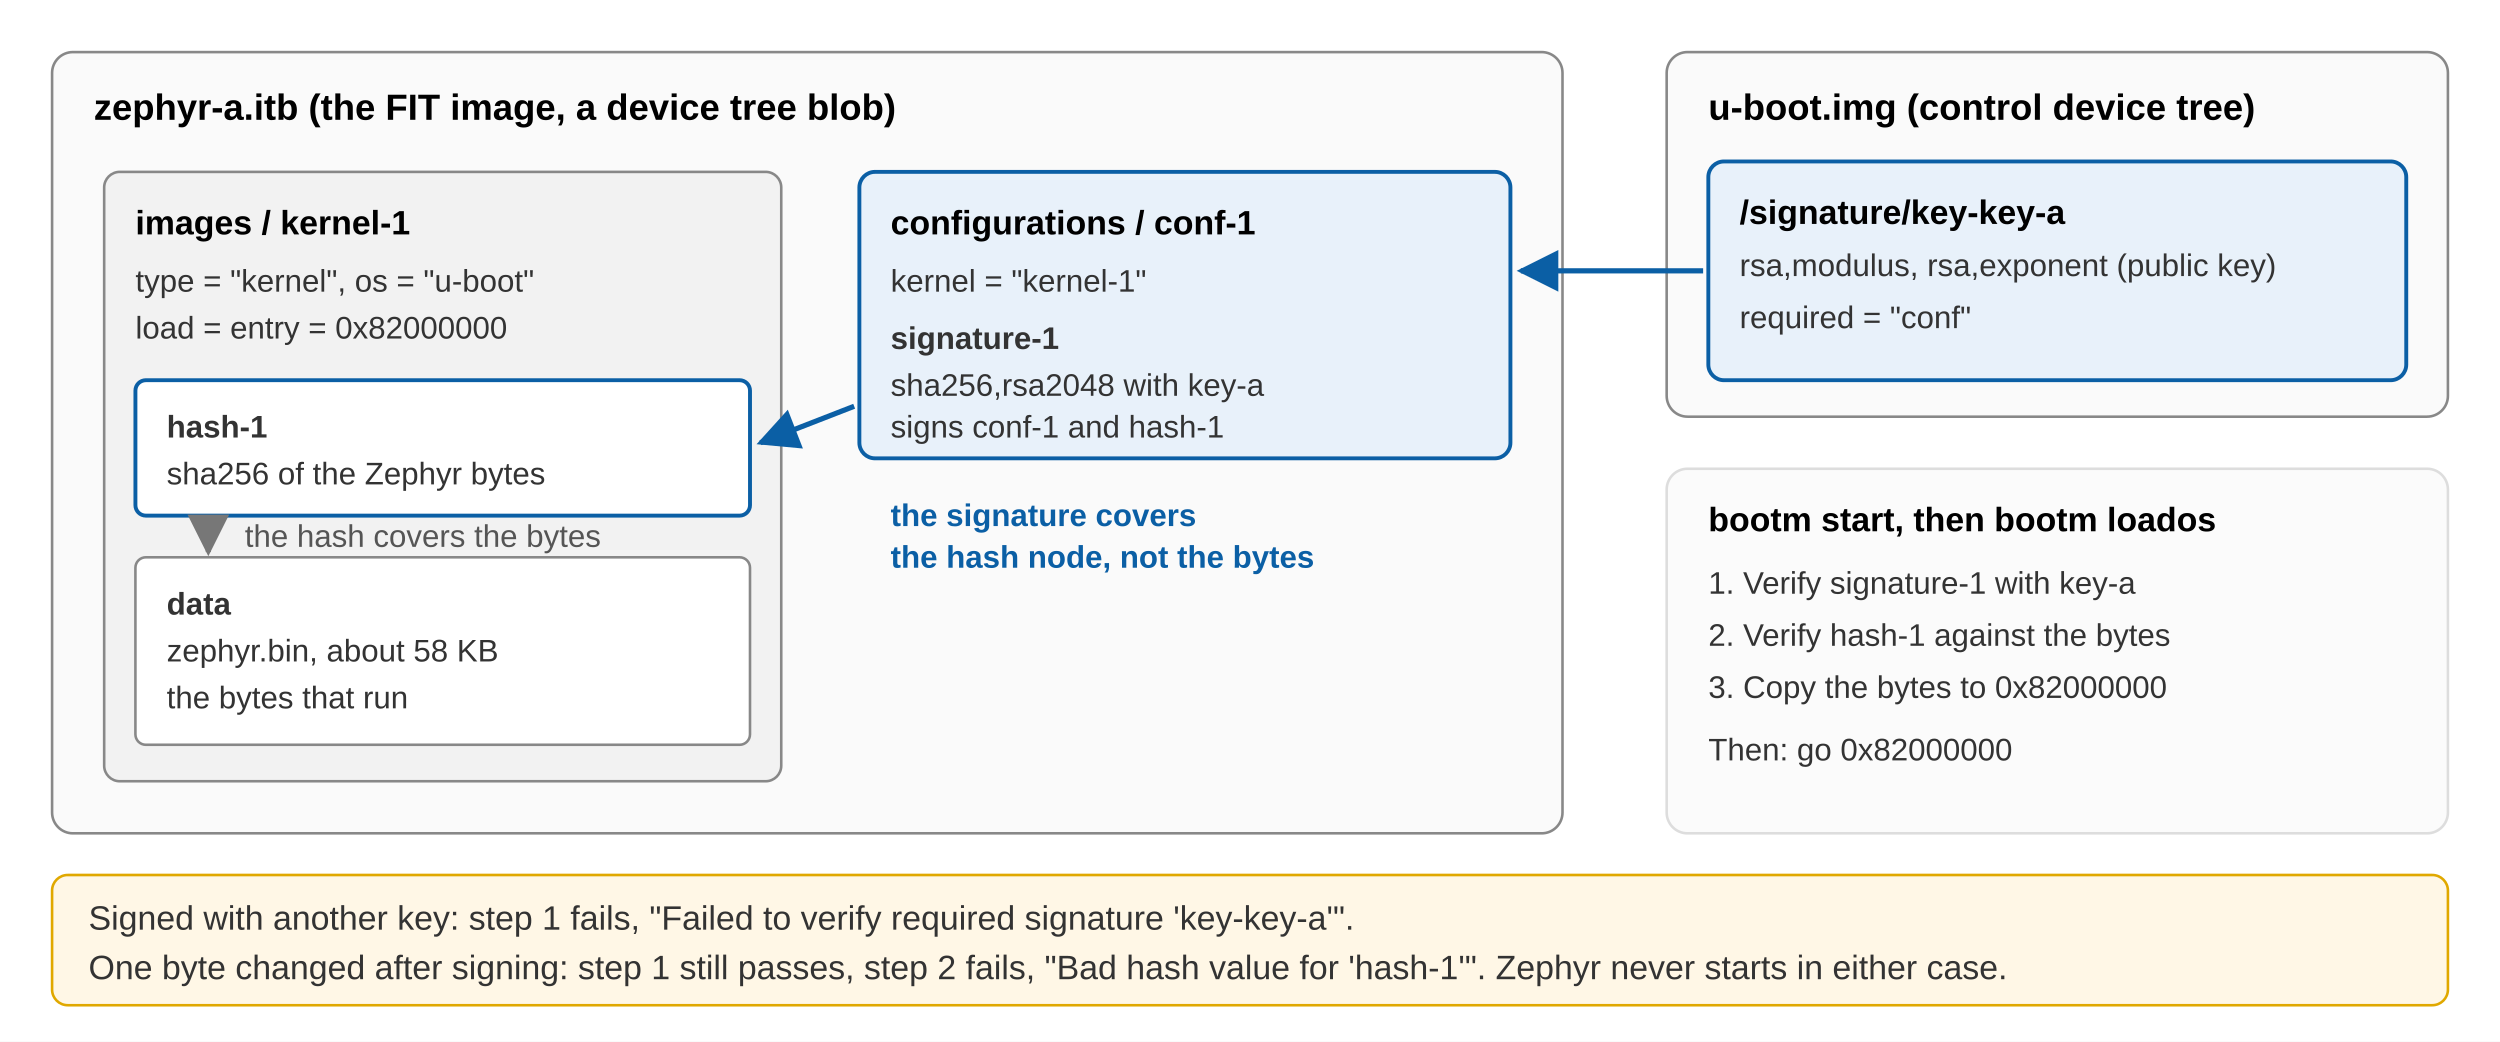
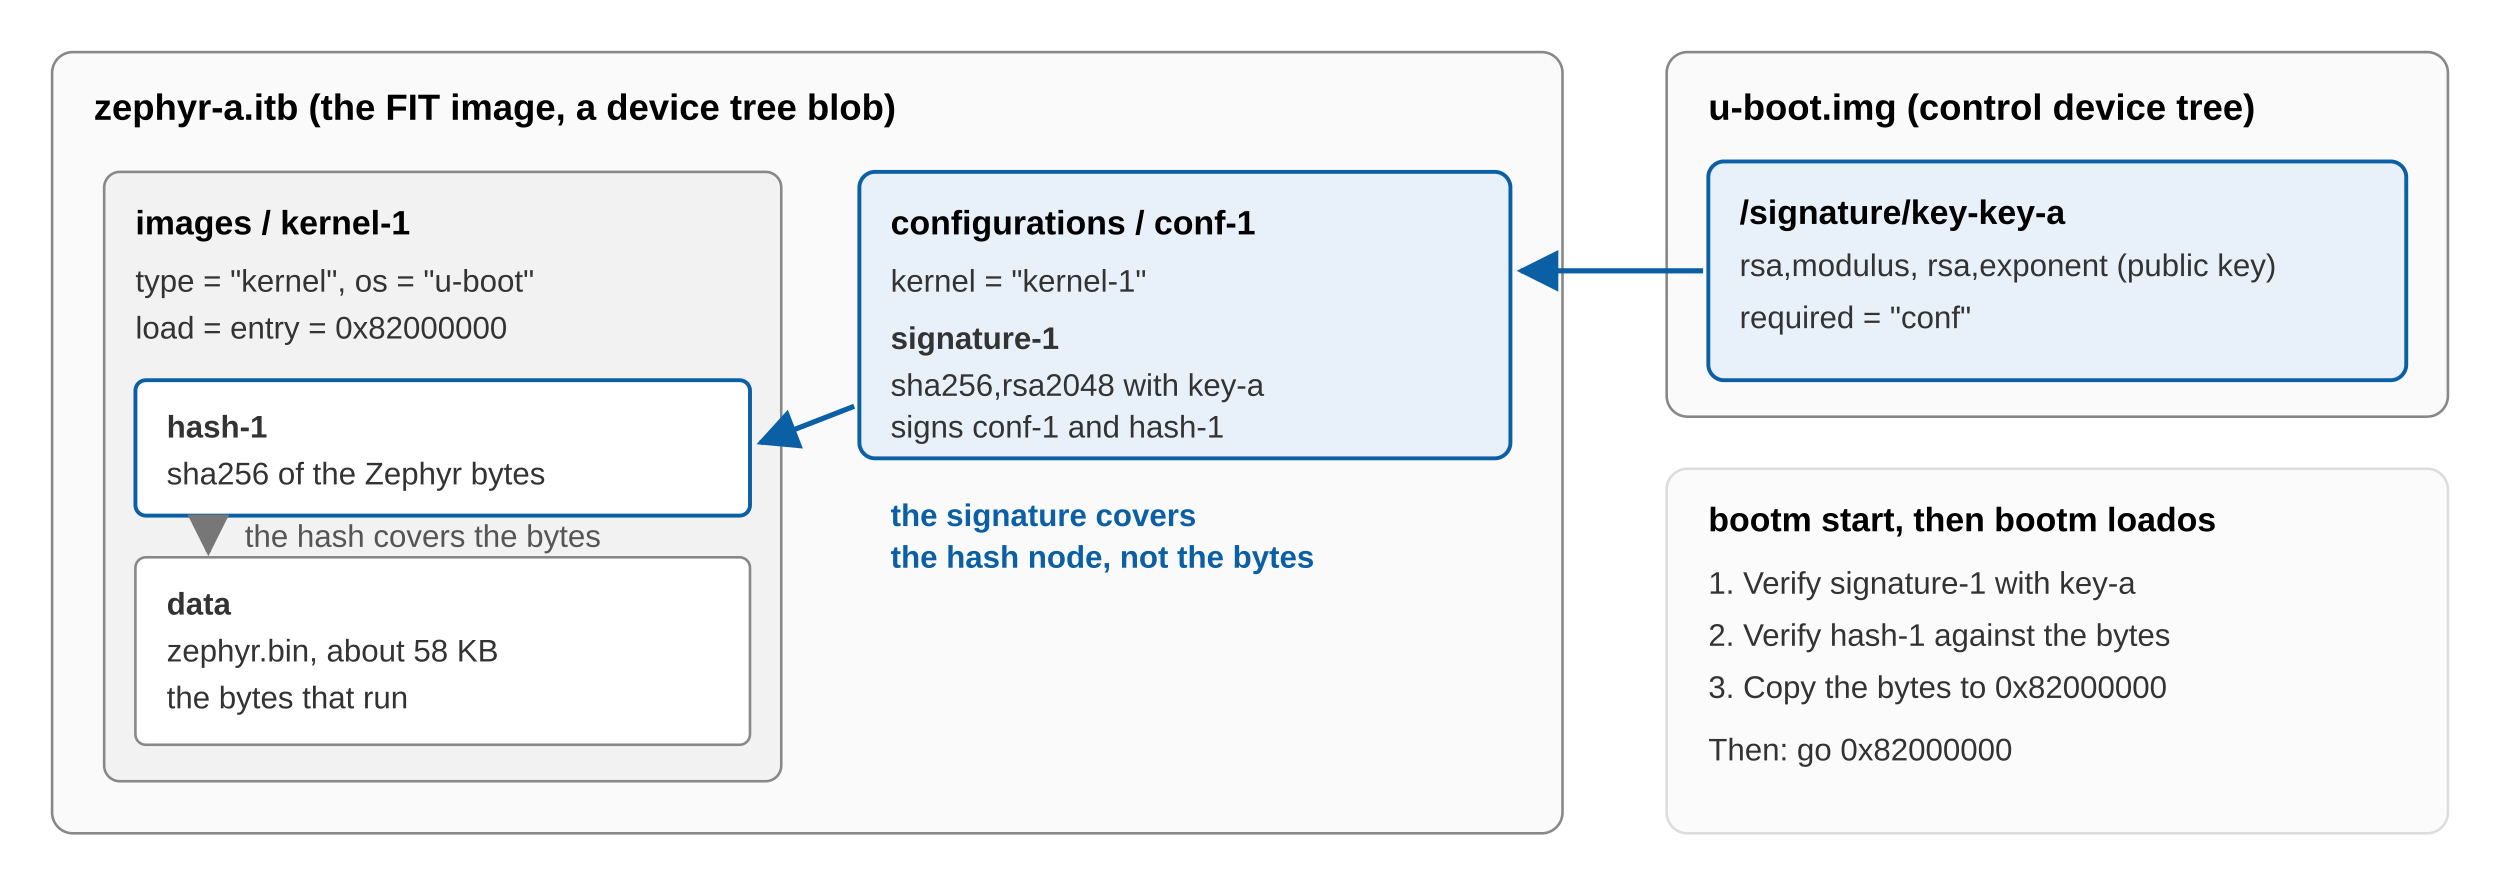
- <svg xmlns="http://www.w3.org/2000/svg" width="960" height="400" viewBox="0 0 960 400" font-family="Arial, Helvetica, sans-serif" font-size="14">
+ <svg xmlns="http://www.w3.org/2000/svg" width="960" height="336" viewBox="0 0 960 336" font-family="Arial, Helvetica, sans-serif" font-size="14">
  <defs>
    <marker id="arr" viewBox="0 0 10 10" refX="9" refY="5" markerWidth="8" markerHeight="8" orient="auto-start-reverse">
      <path d="M 0 0 L 10 5 L 0 10 z" fill="#0b5fa5" />
    </marker>
    <marker id="arr-grey" viewBox="0 0 10 10" refX="9" refY="5" markerWidth="8" markerHeight="8" orient="auto-start-reverse">
      <path d="M 0 0 L 10 5 L 0 10 z" fill="#777" />
    </marker>
  </defs>
-   <rect width="960" height="400" fill="#ffffff" />
+   <rect width="960" height="336" fill="#ffffff" />
  <rect x="20" y="20" width="580" height="300" rx="8" fill="#fafafa" stroke="#888" />
  <text x="36" y="46" font-weight="600">zephyr-a.itb (the FIT image, a device tree blob)</text>
  <rect x="40" y="66" width="260" height="234" rx="6" fill="#f2f2f2" stroke="#888" />
  <text x="52" y="90" font-weight="600" font-size="13">images / kernel-1</text>
  <text x="52" y="112" font-size="12" fill="#333">type = "kernel", os = "u-boot"</text>
  <text x="52" y="130" font-size="12" fill="#333">load = entry = 0x82000000</text>
  <rect x="52" y="146" width="236" height="52" rx="4" fill="#ffffff" stroke="#0b5fa5" stroke-width="1.5" />
  <text x="64" y="168" font-size="12" font-weight="600" fill="#333">hash-1</text>
  <text x="64" y="186" font-size="12" fill="#333">sha256 of the Zephyr bytes</text>
  <line x1="80" y1="198" x2="80" y2="212" stroke="#777" stroke-width="2" marker-end="url(#arr-grey)" />
  <text x="94" y="210" font-size="12" fill="#555">the hash covers the bytes</text>
  <rect x="52" y="214" width="236" height="72" rx="4" fill="#ffffff" stroke="#888" />
  <text x="64" y="236" font-size="12" font-weight="600" fill="#333">data</text>
  <text x="64" y="254" font-size="12" fill="#333">zephyr.bin, about 58 KB</text>
  <text x="64" y="272" font-size="12" fill="#333">the bytes that run</text>
  <rect x="330" y="66" width="250" height="110" rx="6" fill="#e8f1fa" stroke="#0b5fa5" stroke-width="1.5" />
  <text x="342" y="90" font-weight="600" font-size="13">configurations / conf-1</text>
  <text x="342" y="112" font-size="12" fill="#333">kernel = "kernel-1"</text>
  <text x="342" y="134" font-size="12" fill="#333" font-weight="600">signature-1</text>
  <text x="342" y="152" font-size="12" fill="#333">sha256,rsa2048 with key-a</text>
  <text x="342" y="168" font-size="12" fill="#333">signs conf-1 and hash-1</text>
  <line x1="328" y1="156" x2="292" y2="170" stroke="#0b5fa5" stroke-width="2" marker-end="url(#arr)" />
  <text x="342" y="202" font-size="12" fill="#0b5fa5" font-weight="600">the signature covers</text>
  <text x="342" y="218" font-size="12" fill="#0b5fa5" font-weight="600">the hash node, not the bytes</text>
  <rect x="640" y="20" width="300" height="140" rx="8" fill="#fafafa" stroke="#888" />
  <text x="656" y="46" font-weight="600">u-boot.img (control device tree)</text>
  <rect x="656" y="62" width="268" height="84" rx="6" fill="#e8f1fa" stroke="#0b5fa5" stroke-width="1.5" />
  <text x="668" y="86" font-size="13" font-weight="600">/signature/key-key-a</text>
  <text x="668" y="106" font-size="12" fill="#333">rsa,modulus, rsa,exponent (public key)</text>
  <text x="668" y="126" font-size="12" fill="#333">required = "conf"</text>
  <line x1="654" y1="104" x2="584" y2="104" stroke="#0b5fa5" stroke-width="2" marker-end="url(#arr)" />
  <rect x="640" y="180" width="300" height="140" rx="8" fill="#fbfbfb" stroke="#ddd" />
  <text x="656" y="204" font-weight="600" font-size="13">bootm start, then bootm loados</text>
  <text x="656" y="228" font-size="12" fill="#333">1. Verify signature-1 with key-a</text>
  <text x="656" y="248" font-size="12" fill="#333">2. Verify hash-1 against the bytes</text>
  <text x="656" y="268" font-size="12" fill="#333">3. Copy the bytes to 0x82000000</text>
  <text x="656" y="292" font-size="12" fill="#333">Then: go 0x82000000</text>
-   <rect x="20" y="336" width="920" height="50" rx="6" fill="#fff7e6" stroke="#e0a800" />
-   <text x="34" y="357" font-size="13" fill="#333">Signed with another key: step 1 fails, "Failed to verify required signature 'key-key-a'".</text>
-   <text x="34" y="376" font-size="13" fill="#333">One byte changed after signing: step 1 still passes, step 2 fails, "Bad hash value for 'hash-1'". Zephyr never starts in either case.</text>
</svg>
